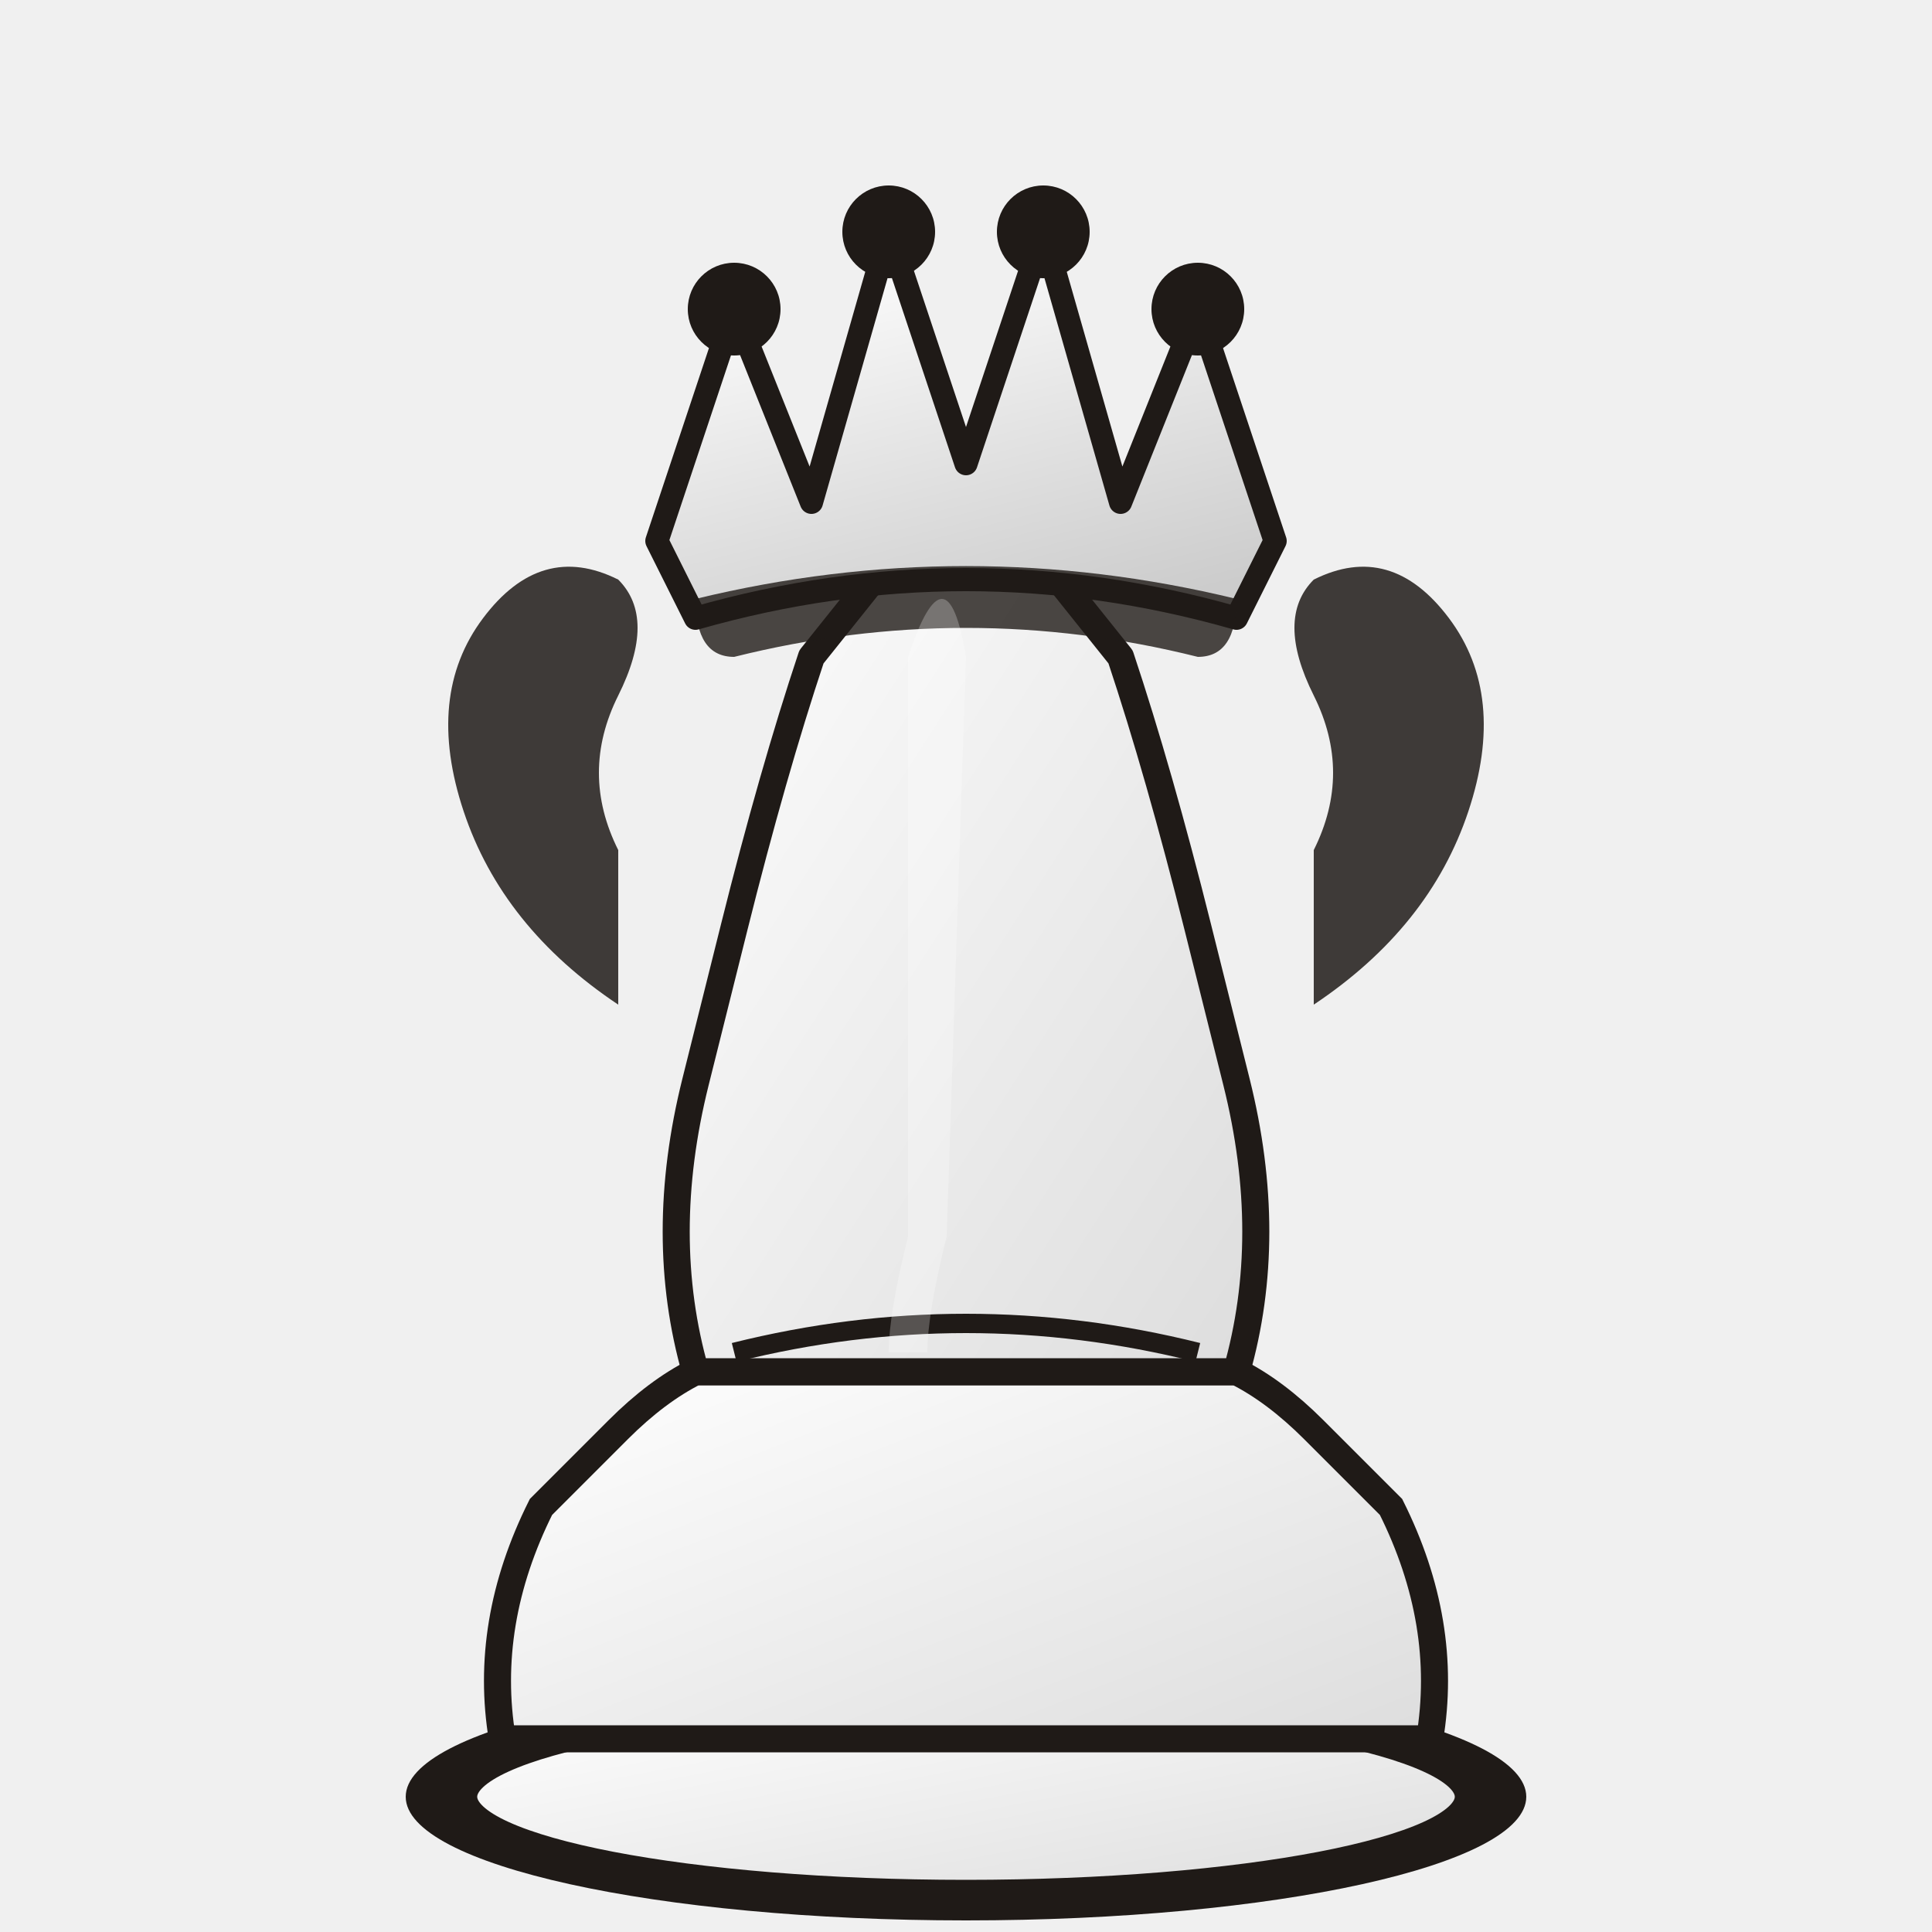
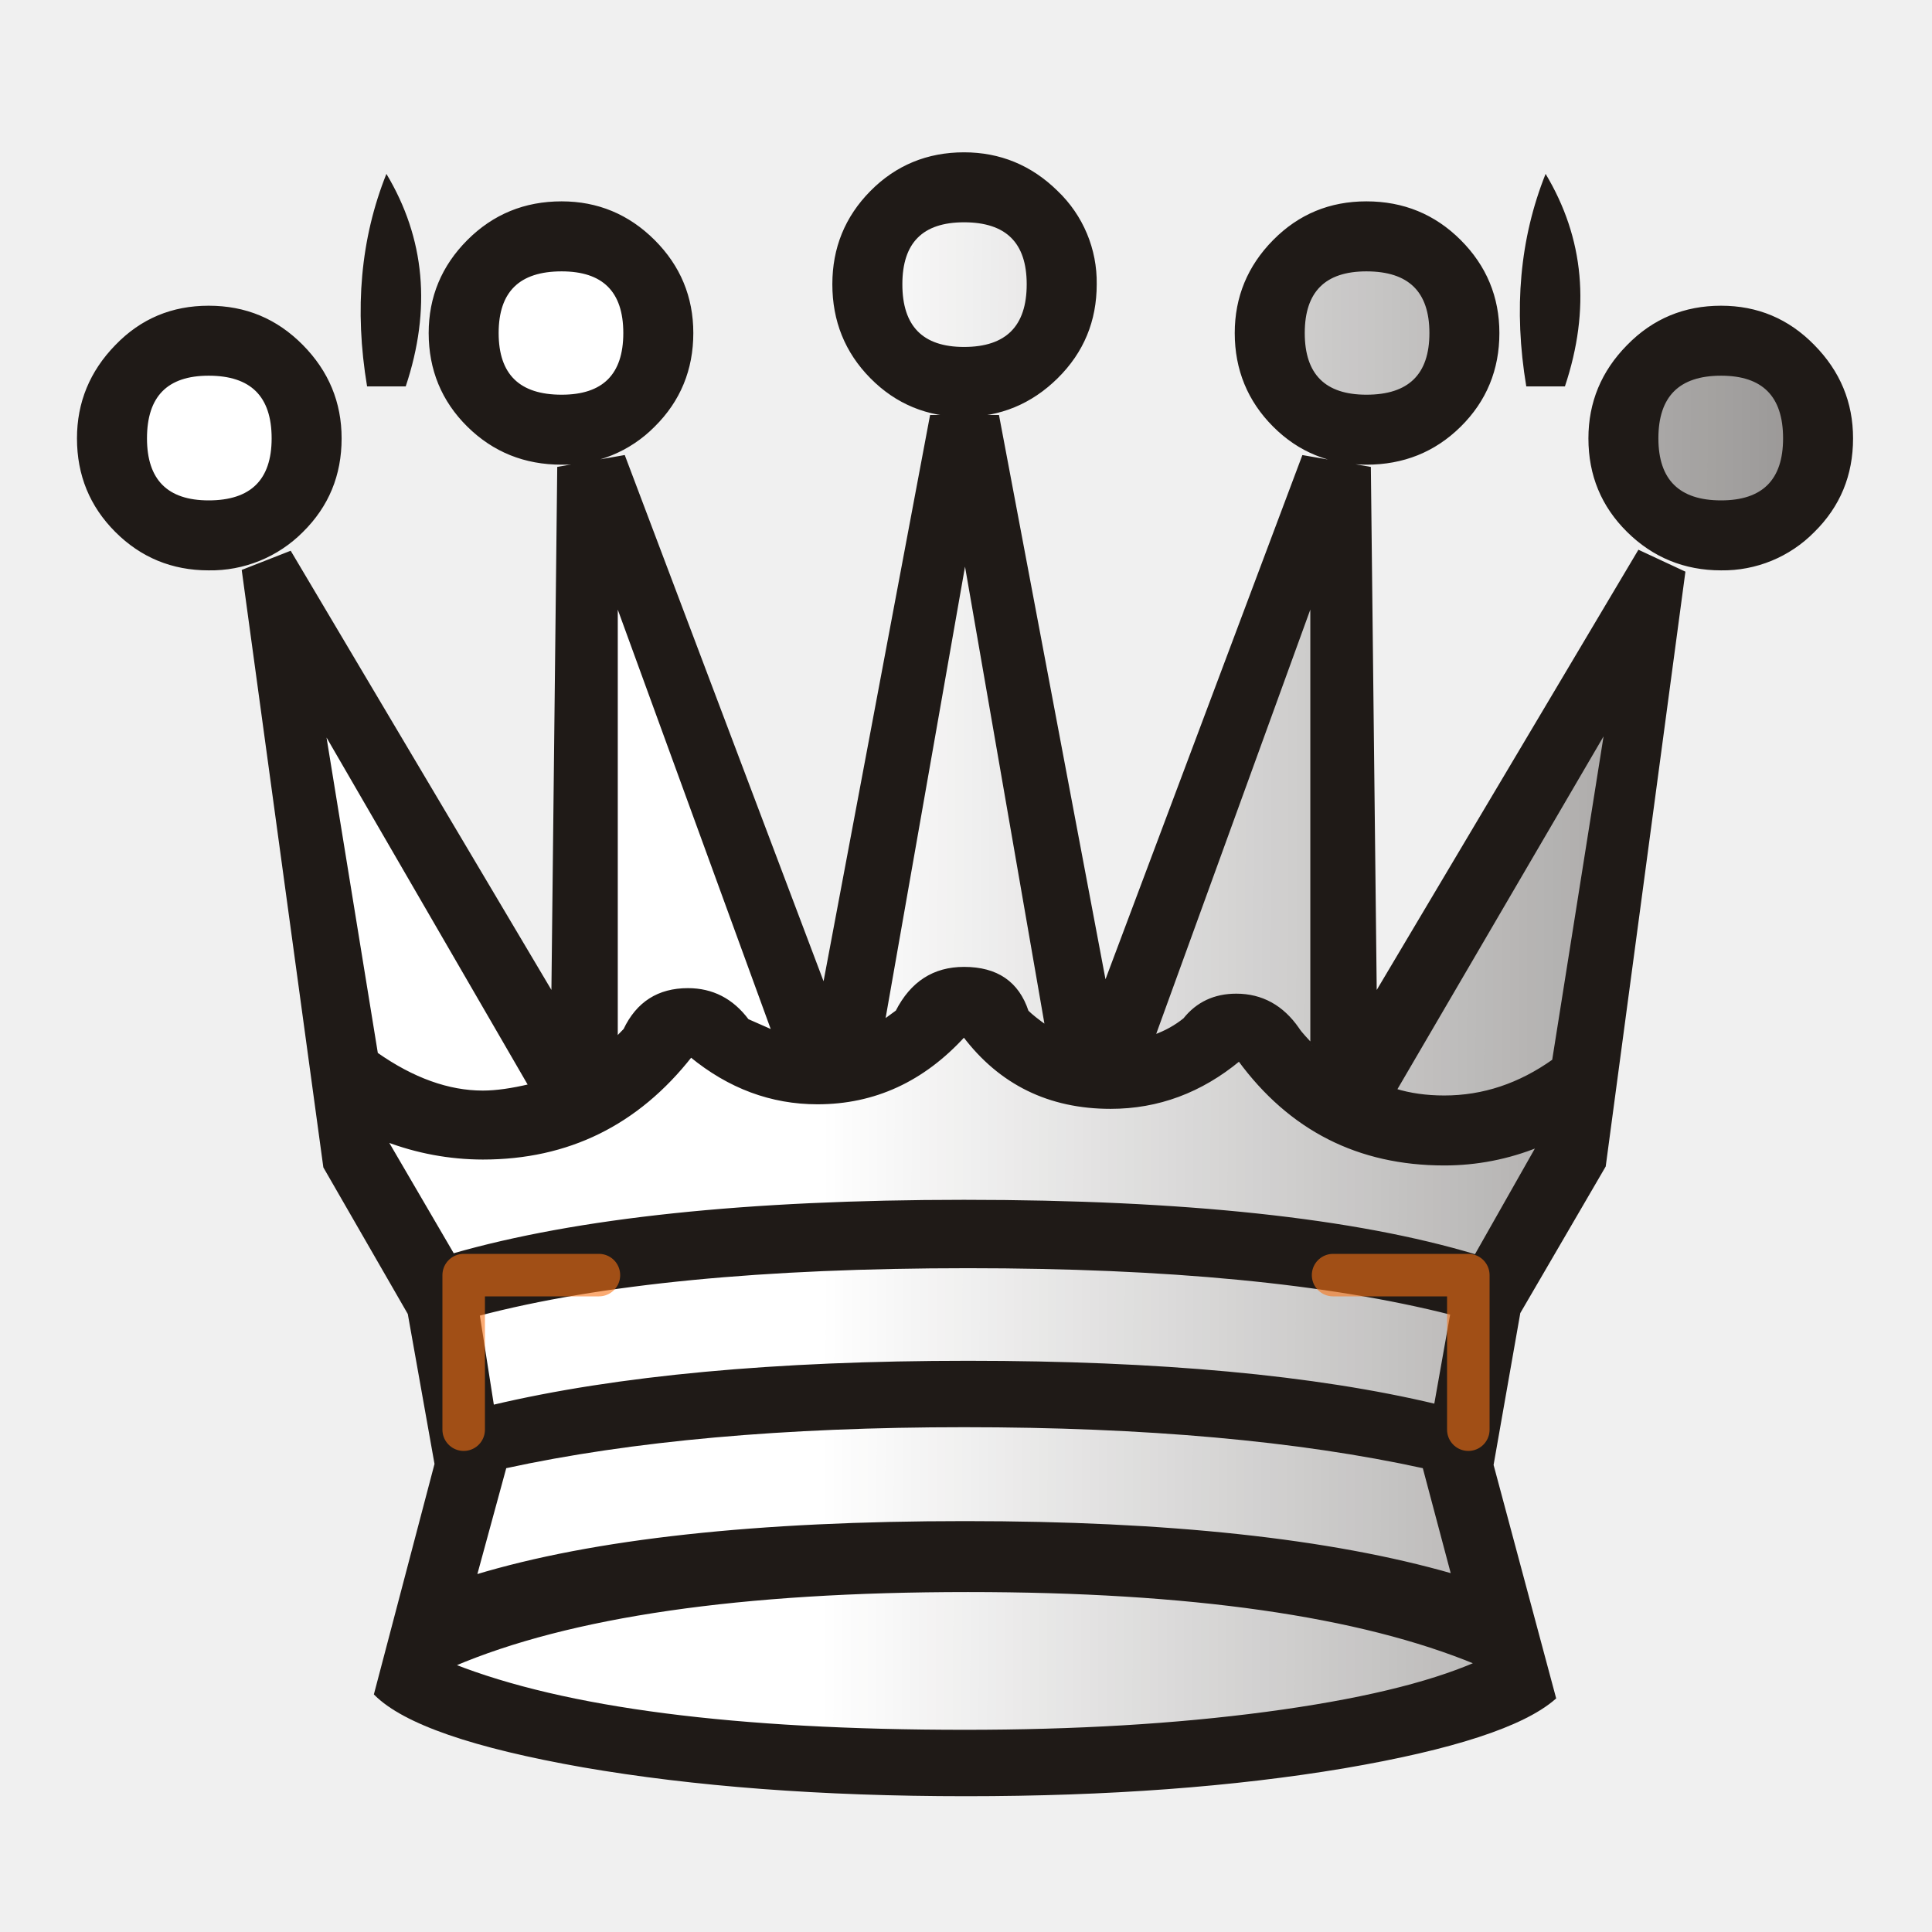
- <svg xmlns="http://www.w3.org/2000/svg" viewBox="0 0 50 50" width="177.17" height="177.17">
-   <defs>
-     <linearGradient id="wAm-body" x1="0" y1="0" x2="1" y2="1">
-       <stop offset="0" stop-color="#fff" />
-       <stop offset="1" stop-color="#ddd" />
-     </linearGradient>
-     <linearGradient id="wAm-crown" x1="0.3" y1="0" x2="0.7" y2="1">
-       <stop offset="0" stop-color="#fff" />
-       <stop offset="1" stop-color="#ccc" />
-     </linearGradient>
-   </defs>
-   <ellipse cx="25" cy="46.5" rx="14.5" ry="3.2" fill="#1f1a17" />
-   <ellipse cx="25" cy="46.5" rx="13" ry="2.5" fill="url(#wAm-body)" stroke="#1f1a17" stroke-width="0.7" />
-   <path d="M13 45 Q12.5 42 14 39 L16 37 Q17 36 18 35.5 L32 35.5 Q33 36 34 37 L36 39 Q37.5 42 37 45 Z" fill="url(#wAm-body)" stroke="#1f1a17" stroke-width="0.7" />
-   <path d="M18 35.5 Q17 32 18 28 L19 24 Q20 20 21 17 L25 12 L29 17 Q30 20 31 24 L32 28 Q33 32 32 35.5 Z" fill="url(#wAm-body)" stroke="#1f1a17" stroke-width="0.7" stroke-linejoin="round" />
-   <path d="M17 14 L19 8 L21 13 L23 6 L25 12 L27 6 L29 13 L31 8 L33 14 L32 16 Q25 14 18 16 Z" fill="url(#wAm-crown)" stroke="#1f1a17" stroke-width="0.6" stroke-linejoin="round" />
-   <circle cx="19" cy="8" r="1.2" fill="#1f1a17" />
-   <circle cx="23" cy="6" r="1.2" fill="#1f1a17" />
-   <circle cx="25" cy="5.5" r="0" fill="#1f1a17" />
-   <circle cx="27" cy="6" r="1.2" fill="#1f1a17" />
-   <circle cx="31" cy="8" r="1.2" fill="#1f1a17" />
-   <path d="M18 15.5 Q25 13.8 32 15.5 Q32 17 31 17 Q25 15.5 19 17 Q18 17 18 15.5 Z" fill="#1f1a17" opacity="0.8" />
-   <g opacity="0.85">
-     <path d="M16 26 Q13 24 12 21 Q11 18 12.5 16 Q14 14 16 15 Q17 16 16 18 Q15 20 16 22 Z" fill="#1f1a17" />
-     <path d="M34 26 Q37 24 38 21 Q39 18 37.5 16 Q36 14 34 15 Q33 16 34 18 Q35 20 34 22 Z" fill="#1f1a17" />
-   </g>
-   <path d="M19 35 Q25 33.5 31 35" fill="none" stroke="#1f1a17" stroke-width="0.5" />
-   <path d="M23.5 17 Q24.5 14 25 17 L24.5 32 Q24 34 24 35 L23 35 Q23 34 23.5 32 Z" fill="#fff" opacity="0.25" />
+ <svg xmlns="http://www.w3.org/2000/svg" clip-rule="evenodd" fill-rule="evenodd" height="50mm" image-rendering="optimizeQuality" shape-rendering="geometricPrecision" text-rendering="geometricPrecision" viewBox="0 0 50 50" width="50mm">
+   <linearGradient id="a" gradientUnits="userSpaceOnUse" x1="21.253" x2="77.641" y1="37.224" y2="37.346">
+     <stop offset="0" stop-color="#fff" />
+     <stop offset="1" stop-color="#fff" stop-opacity="0" />
+   </linearGradient>
+   <path d="M44.541 14.723c-.94 0-1.744-.33-2.404-.982-.66-.652-.991-1.448-.991-2.396 0-.923.33-1.719.99-2.388.66-.677 1.465-1.007 2.405-1.007.931 0 1.727.33 2.388 1.007.66.67.99 1.465.99 2.388 0 .948-.33 1.744-.99 2.396a3.28 3.28 0 0 1-2.388.982zm-4.31 29.219c-.812.71-2.633 1.304-5.46 1.786-2.828.474-6.088.72-9.771.72-3.75 0-7.053-.254-9.898-.745-2.844-.5-4.64-1.118-5.384-1.863l1.566-5.952-.694-3.895L8.405 30.2 6.297 14.774l1.21-.474 6.8 11.455.152-13.64 1.685-.296 5.182 13.716 2.776-14.757h1.72l2.776 14.706L33.73 11.82l1.71.296.153 13.64 6.824-11.48 1.16.541-2.058 15.359-2.21 3.793-.694 3.945zM14.535 11.988c-.948 0-1.752-.321-2.413-.973-.66-.652-.99-1.456-.99-2.396 0-.923.33-1.719.99-2.38s1.465-.99 2.413-.99c.923 0 1.719.33 2.38.99s.99 1.457.99 2.38c0 .94-.33 1.744-.99 2.396a3.266 3.266 0 0 1-2.38.973zM5.4 14.723c-.94 0-1.736-.33-2.388-.982-.652-.652-.982-1.448-.982-2.396 0-.923.33-1.719.982-2.388C3.664 8.28 4.46 7.95 5.4 7.95c.948 0 1.744.33 2.413 1.007.66.67.99 1.465.99 2.388 0 .948-.33 1.744-.99 2.396a3.323 3.323 0 0 1-2.413.982zm19.55-3.97c-.94 0-1.745-.33-2.397-.991-.652-.66-.974-1.465-.974-2.405 0-.931.322-1.727.974-2.387.652-.66 1.456-.99 2.396-.99.923 0 1.727.33 2.396.99a3.23 3.23 0 0 1 1 2.387c0 .94-.33 1.744-1 2.405-.669.66-1.473.99-2.396.99zm10.413 1.235c-.94 0-1.736-.321-2.387-.973-.652-.652-.983-1.456-.983-2.396 0-.923.33-1.719.983-2.38s1.447-.99 2.387-.99c.948 0 1.753.33 2.413.99s.99 1.457.99 2.38c0 .94-.33 1.744-.99 2.396-.66.652-1.465.973-2.413.973z" fill="#1f1a17" stroke="#1f1a17" stroke-width=".076" />
+   <path d="M38.217 43.044c-3.023-1.253-7.417-1.88-13.166-1.88-5.876 0-10.313.644-13.327 1.931 2.896 1.143 7.316 1.71 13.25 1.71 2.845 0 5.445-.152 7.798-.465 2.363-.314 4.175-.745 5.445-1.296zM24.949 9.017c1.11 0 1.66-.56 1.66-1.66 0-1.092-.55-1.642-1.66-1.642-1.092 0-1.634.55-1.634 1.642 0 1.1.542 1.66 1.634 1.66zm12.624 24.976c-3.192-.812-7.366-1.21-12.522-1.21-5.292 0-9.517.406-12.675 1.236l.373 2.379c3.217-.762 7.323-1.143 12.302-1.143 4.944 0 8.975.372 12.099 1.117zm.618-1.49l1.617-2.853a6.432 6.432 0 0 1-2.43.474c-2.218 0-3.987-.897-5.308-2.7-.99.82-2.1 1.235-3.328 1.235-1.583 0-2.853-.618-3.793-1.862-1.058 1.16-2.32 1.744-3.793 1.744-1.194 0-2.286-.406-3.276-1.22-1.389 1.77-3.184 2.65-5.385 2.65a7.055 7.055 0 0 1-2.506-.465l1.735 2.972c3.21-.923 7.62-1.389 13.225-1.389 5.707 0 10.118.474 13.242 1.414zm-11.108-5.926l-2.108-12.133-2.109 11.989c.051-.034.161-.119.348-.254.38-.745.956-1.118 1.735-1.118.847 0 1.389.373 1.634 1.118.102.101.271.237.5.398zm6.866.474V15.56l-4.09 11.261c.314-.11.577-.262.797-.44.33-.415.779-.627 1.338-.627.66 0 1.193.297 1.591.872.043.068.102.136.17.212.067.076.135.144.194.212zm-13.936-.347L15.95 15.562v11.336c.043-.067.119-.144.22-.245.33-.694.872-1.042 1.634-1.042.627 0 1.143.263 1.541.796.449.195.67.297.67.297zm-6.3 1.388L8.38 18.89l1.363 8.382c.94.66 1.863.99 2.752.99.347 0 .753-.059 1.219-.169zm22.395.119c.381.118.805.178 1.27.178 1.008 0 1.948-.314 2.828-.94l1.363-8.585zm1.49 12.556l-.745-2.803c-3.242-.71-7.205-1.066-11.904-1.066-4.648 0-8.61.355-11.878 1.066l-.771 2.828c3.073-.931 7.298-1.388 12.675-1.388 5.24 0 9.448.448 12.623 1.363zM14.535 10.253c1.084 0 1.634-.542 1.634-1.634s-.55-1.634-1.634-1.634c-1.109 0-1.668.542-1.668 1.634s.56 1.634 1.668 1.634zm20.828 0c1.11 0 1.668-.542 1.668-1.634s-.559-1.634-1.668-1.634c-1.083 0-1.634.542-1.634 1.634s.55 1.634 1.634 1.634zM5.4 12.988c1.109 0 1.668-.55 1.668-1.643 0-1.11-.56-1.66-1.668-1.66-1.084 0-1.634.55-1.634 1.66 0 1.092.55 1.643 1.634 1.643zm39.141 0c1.092 0 1.643-.55 1.643-1.643 0-1.11-.55-1.66-1.643-1.66-1.1 0-1.66.55-1.66 1.66 0 1.092.56 1.643 1.66 1.643z" fill="url(#a)" stroke="#1f1a17" stroke-width=".076" />
+   <path d="M9.5 10 Q9 7 10 4.5 Q11.5 7 10.5 10" fill="#1f1a17" />
+   <path d="M39.5 10 Q39 7 40 4.5 Q41.5 7 40.5 10" fill="#1f1a17" />
+   <path d="M12 37 L12 33 L15.5 33" fill="none" stroke="#f97316" stroke-width="1.1" stroke-linecap="round" stroke-linejoin="round" opacity="0.6" />
+   <path d="M38 37 L38 33 L34.5 33" fill="none" stroke="#f97316" stroke-width="1.1" stroke-linecap="round" stroke-linejoin="round" opacity="0.6" />
</svg>
